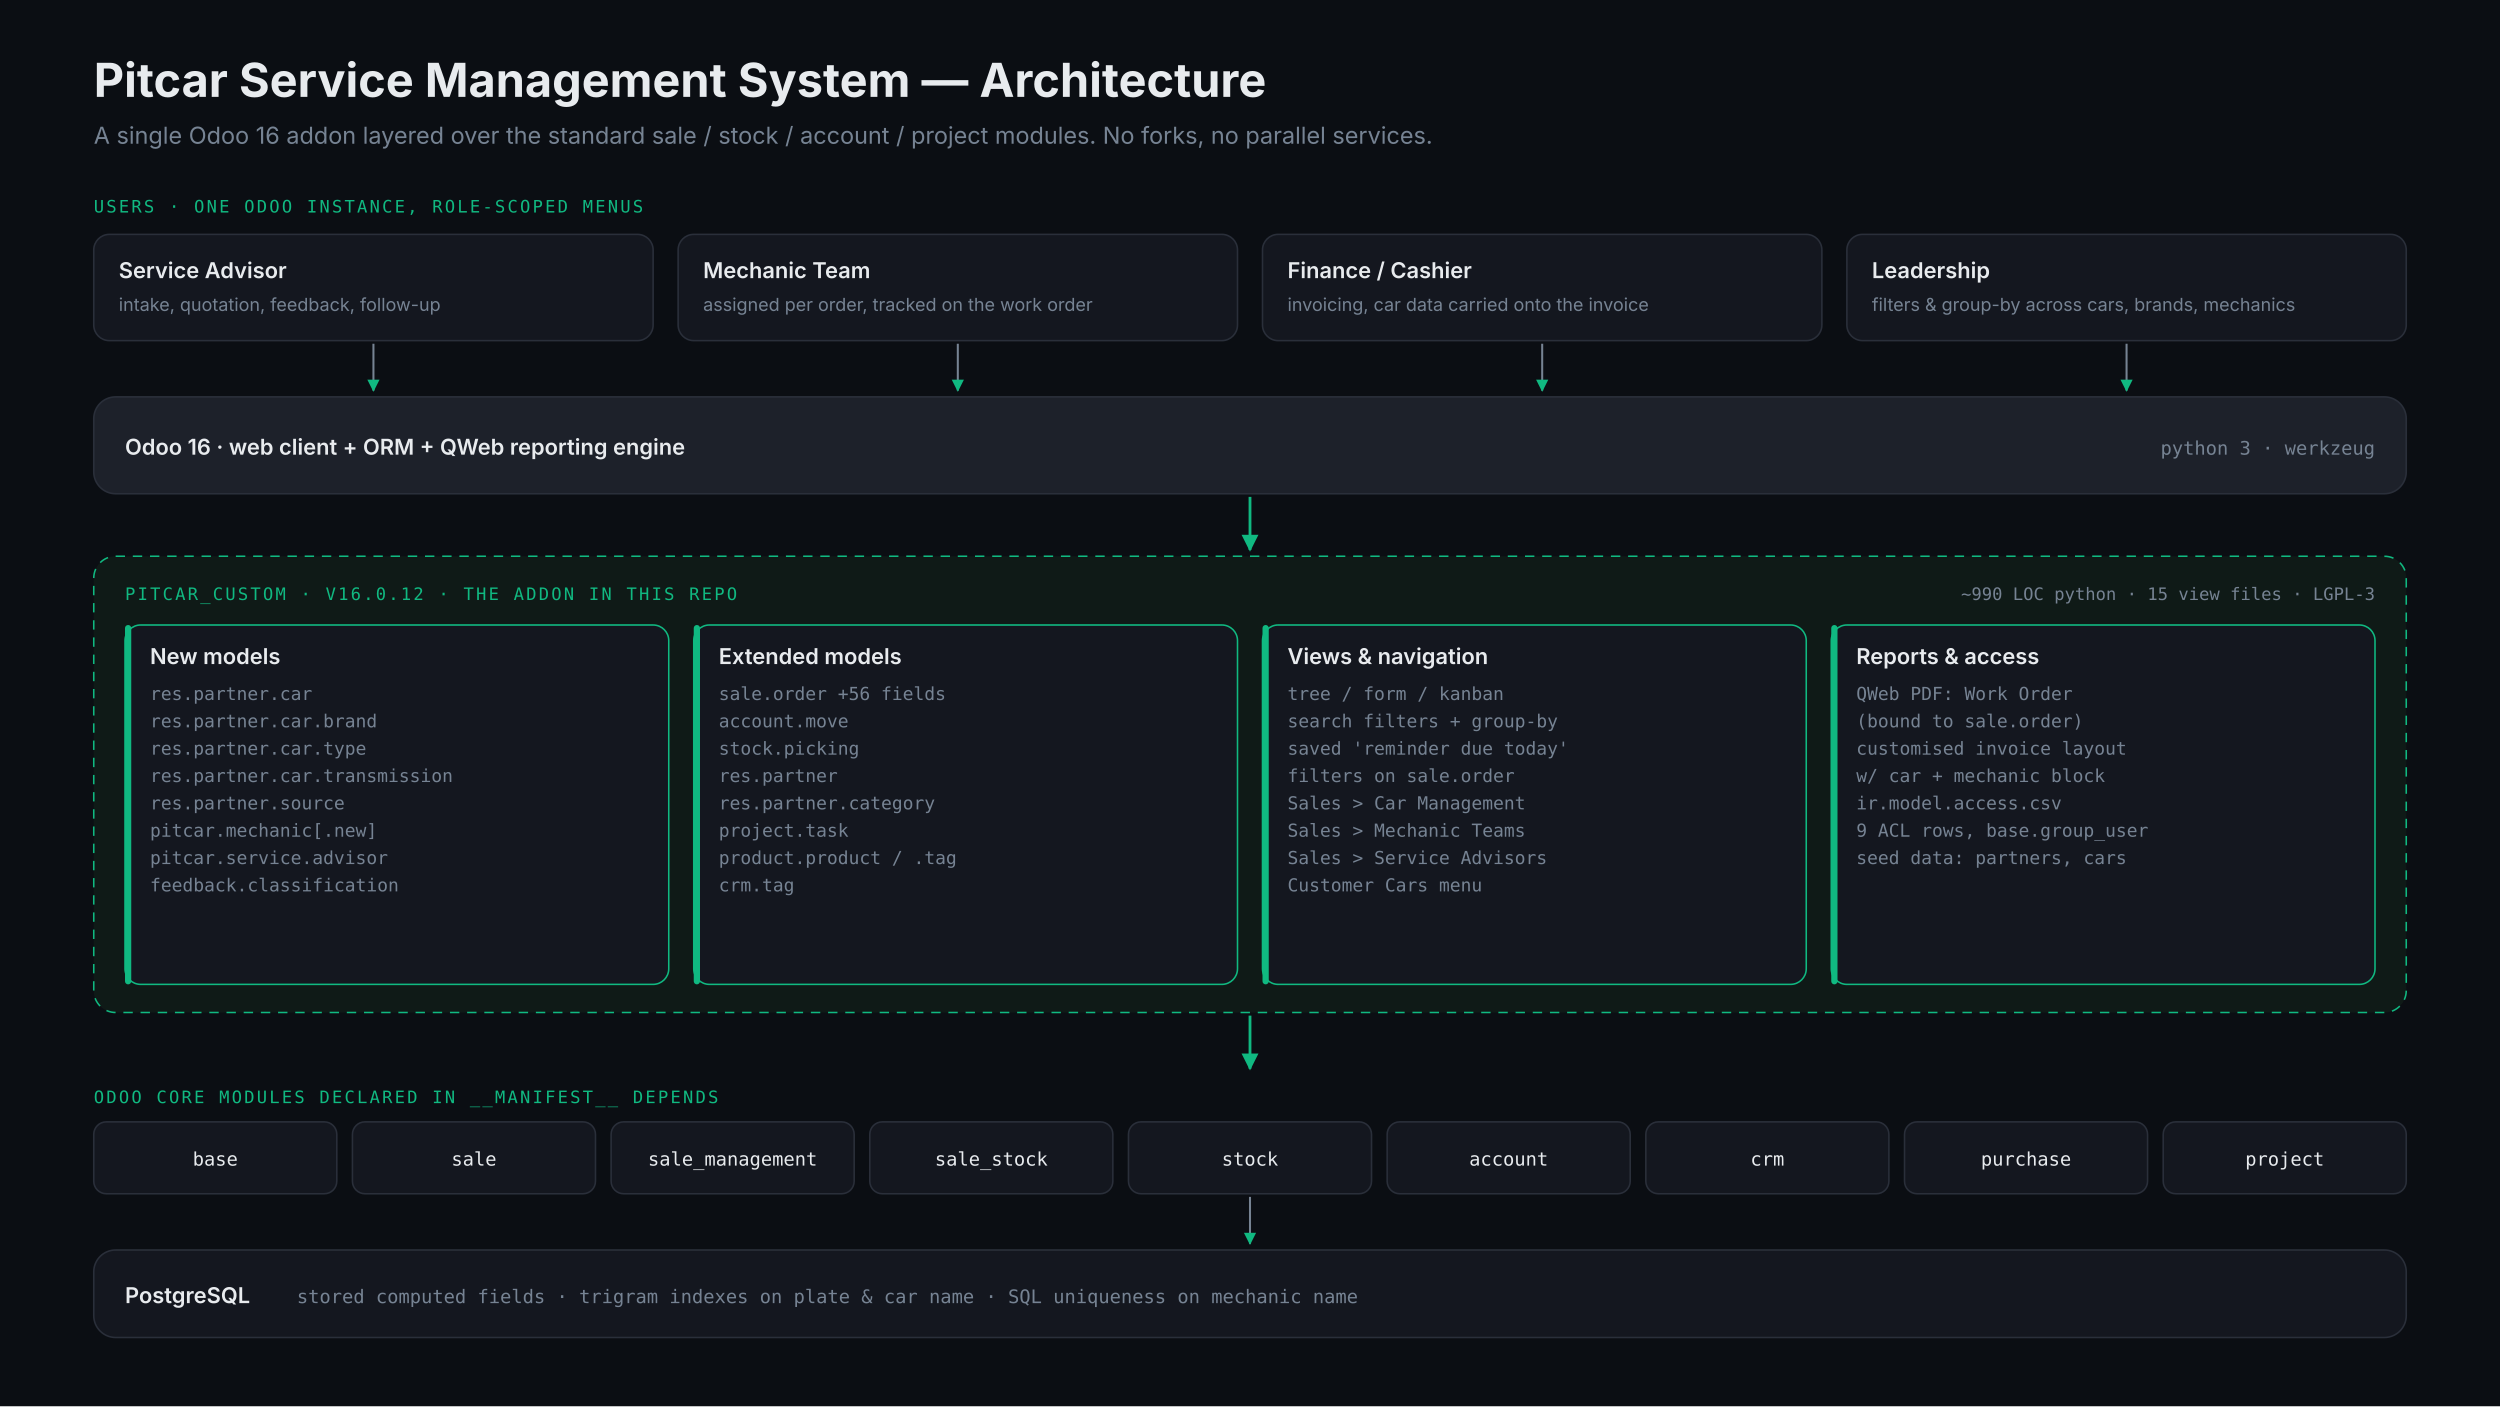
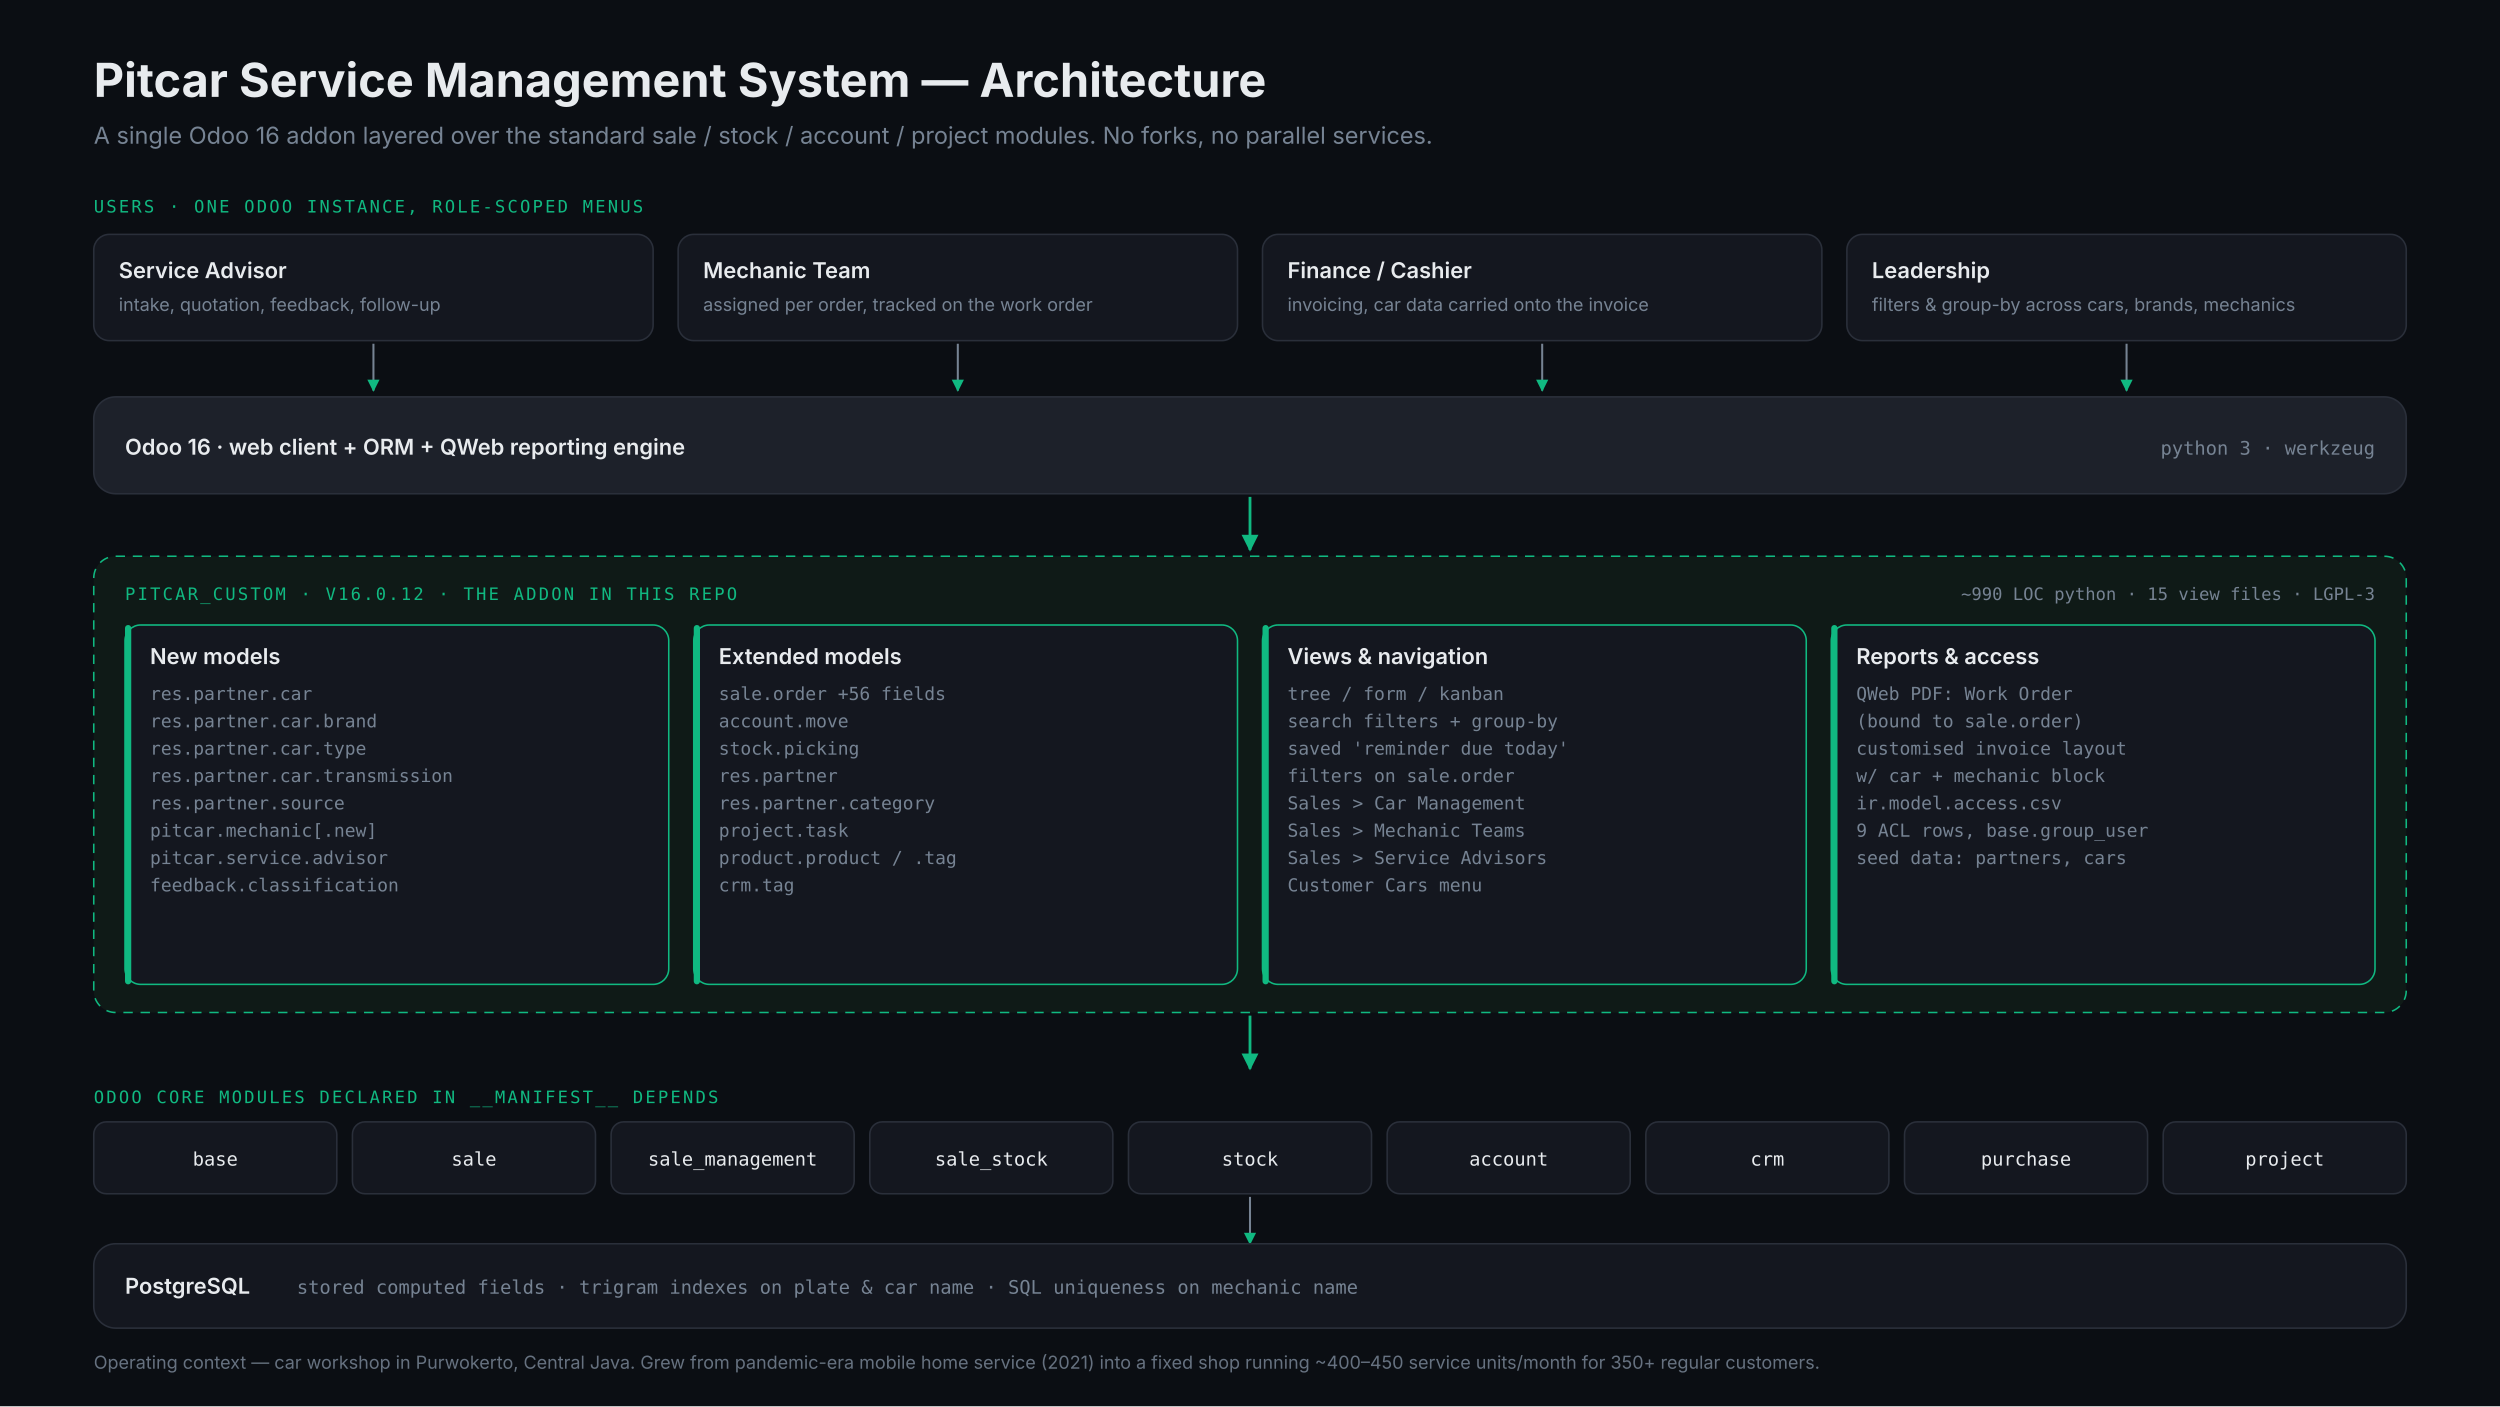
<svg xmlns="http://www.w3.org/2000/svg" width="1600" height="900" viewBox="0 0 1600 900" font-family="-apple-system, BlinkMacSystemFont, 'Segoe UI', Inter, system-ui, sans-serif">
  <defs>
    <marker id="arrow" viewBox="0 0 10 10" refX="9" refY="5" markerWidth="6" markerHeight="6" orient="auto-start-reverse">
      <path d="M 0 0 L 10 5 L 0 10 z" fill="#10b981" />
    </marker>
    <marker id="arrow_dim" viewBox="0 0 10 10" refX="9" refY="5" markerWidth="6" markerHeight="6" orient="auto-start-reverse">
      <path d="M 0 0 L 10 5 L 0 10 z" fill="#768393" />
    </marker>
    <marker id="arrow_info" viewBox="0 0 10 10" refX="9" refY="5" markerWidth="6" markerHeight="6" orient="auto-start-reverse">
      <path d="M 0 0 L 10 5 L 0 10 z" fill="#5b9dd9" />
    </marker>
  </defs>
  <rect width="1600" height="900" fill="#0b0e13" />
  <text x="60" y="62" font-family="-apple-system, BlinkMacSystemFont, 'Segoe UI', Inter, system-ui, sans-serif" font-size="30" fill="#e8ebee" font-weight="700" text-anchor="start" opacity="1.0">Pitcar Service Management System — Architecture</text>
  <text x="60" y="92" font-family="-apple-system, BlinkMacSystemFont, 'Segoe UI', Inter, system-ui, sans-serif" font-size="15" fill="#768393" font-weight="400" text-anchor="start" opacity="1.0">A single Odoo 16 addon layered over the standard sale / stock / account / project modules. No forks, no parallel services.</text>
  <text x="60" y="136" font-family="'JetBrains Mono', 'SF Mono', Menlo, Consolas, monospace" font-size="11" fill="#10b981" font-weight="400" text-anchor="start" opacity="1.0" letter-spacing="1.4">USERS · ONE ODOO INSTANCE, ROLE-SCOPED MENUS</text>
  <rect x="60.0" y="150" width="358.0" height="68" rx="10" fill="#14171f" stroke="#2a2f3a" stroke-width="1" opacity="1.0" />
  <text x="76.0" y="178" font-family="-apple-system, BlinkMacSystemFont, 'Segoe UI', Inter, system-ui, sans-serif" font-size="14" fill="#e8ebee" font-weight="600" text-anchor="start" opacity="1.0">Service Advisor</text>
  <text x="76.0" y="199" font-family="-apple-system, BlinkMacSystemFont, 'Segoe UI', Inter, system-ui, sans-serif" font-size="11.5" fill="#768393" font-weight="400" text-anchor="start" opacity="1.0">intake, quotation, feedback, follow-up</text>
  <rect x="434.0" y="150" width="358.0" height="68" rx="10" fill="#14171f" stroke="#2a2f3a" stroke-width="1" opacity="1.0" />
  <text x="450.0" y="178" font-family="-apple-system, BlinkMacSystemFont, 'Segoe UI', Inter, system-ui, sans-serif" font-size="14" fill="#e8ebee" font-weight="600" text-anchor="start" opacity="1.0">Mechanic Team</text>
  <text x="450.0" y="199" font-family="-apple-system, BlinkMacSystemFont, 'Segoe UI', Inter, system-ui, sans-serif" font-size="11.5" fill="#768393" font-weight="400" text-anchor="start" opacity="1.0">assigned per order, tracked on the work order</text>
  <rect x="808.0" y="150" width="358.0" height="68" rx="10" fill="#14171f" stroke="#2a2f3a" stroke-width="1" opacity="1.0" />
  <text x="824.0" y="178" font-family="-apple-system, BlinkMacSystemFont, 'Segoe UI', Inter, system-ui, sans-serif" font-size="14" fill="#e8ebee" font-weight="600" text-anchor="start" opacity="1.0">Finance / Cashier</text>
  <text x="824.0" y="199" font-family="-apple-system, BlinkMacSystemFont, 'Segoe UI', Inter, system-ui, sans-serif" font-size="11.5" fill="#768393" font-weight="400" text-anchor="start" opacity="1.0">invoicing, car data carried onto the invoice</text>
  <rect x="1182.0" y="150" width="358.0" height="68" rx="10" fill="#14171f" stroke="#2a2f3a" stroke-width="1" opacity="1.0" />
  <text x="1198.0" y="178" font-family="-apple-system, BlinkMacSystemFont, 'Segoe UI', Inter, system-ui, sans-serif" font-size="14" fill="#e8ebee" font-weight="600" text-anchor="start" opacity="1.0">Leadership</text>
  <text x="1198.0" y="199" font-family="-apple-system, BlinkMacSystemFont, 'Segoe UI', Inter, system-ui, sans-serif" font-size="11.5" fill="#768393" font-weight="400" text-anchor="start" opacity="1.0">filters &amp; group-by across cars, brands, mechanics</text>
  <path d="M 239.0 220 L 239.0 250" stroke="#768393" stroke-width="1.3" fill="none" marker-end="url(#arrow)" />
  <path d="M 613.0 220 L 613.0 250" stroke="#768393" stroke-width="1.3" fill="none" marker-end="url(#arrow)" />
  <path d="M 987.0 220 L 987.0 250" stroke="#768393" stroke-width="1.3" fill="none" marker-end="url(#arrow)" />
  <path d="M 1361.0 220 L 1361.0 250" stroke="#768393" stroke-width="1.3" fill="none" marker-end="url(#arrow)" />
  <rect x="60" y="254" width="1480" height="62" rx="14" fill="#1d212a" stroke="#2a2f3a" stroke-width="1" opacity="1.0" />
  <text x="80" y="291" font-family="-apple-system, BlinkMacSystemFont, 'Segoe UI', Inter, system-ui, sans-serif" font-size="14" fill="#e8ebee" font-weight="600" text-anchor="start" opacity="1.0">Odoo 16 · web client + ORM + QWeb reporting engine</text>
  <text x="1520" y="291" font-family="'JetBrains Mono', 'SF Mono', Menlo, Consolas, monospace" font-size="12" fill="#768393" font-weight="400" text-anchor="end" opacity="1.0">python 3 · werkzeug</text>
  <path d="M 800.0 318 L 800.0 352" stroke="#10b981" stroke-width="1.8" fill="none" marker-end="url(#arrow)" />
  <rect x="60" y="356" width="1480" height="292" rx="14" fill="#0f1a17" stroke="#10b981" stroke-width="1" opacity="1.0" stroke-dasharray="6 5" />
  <text x="80" y="384" font-family="'JetBrains Mono', 'SF Mono', Menlo, Consolas, monospace" font-size="11" fill="#10b981" font-weight="400" text-anchor="start" opacity="1.0" letter-spacing="1.4">PITCAR_CUSTOM  ·  V16.0.12  ·  THE ADDON IN THIS REPO</text>
  <text x="1520" y="384" font-family="'JetBrains Mono', 'SF Mono', Menlo, Consolas, monospace" font-size="11" fill="#768393" font-weight="400" text-anchor="end" opacity="1.0">~990 LOC python · 15 view files · LGPL-3</text>
  <rect x="80.0" y="400" width="348.0" height="230" rx="10" fill="#14171f" stroke="#10b981" stroke-width="1" opacity="1.0" />
  <rect x="80.0" y="400" width="4" height="230" rx="2" fill="#10b981" />
  <text x="96.0" y="425" font-family="-apple-system, BlinkMacSystemFont, 'Segoe UI', Inter, system-ui, sans-serif" font-size="14" fill="#e8ebee" font-weight="600" text-anchor="start" opacity="1.0">New models</text>
  <text x="96.0" y="448" font-family="'JetBrains Mono', 'SF Mono', Menlo, Consolas, monospace" font-size="11.5" fill="#768393" font-weight="400" text-anchor="start" opacity="1.0">res.partner.car</text>
  <text x="96.0" y="465.5" font-family="'JetBrains Mono', 'SF Mono', Menlo, Consolas, monospace" font-size="11.5" fill="#768393" font-weight="400" text-anchor="start" opacity="1.0">res.partner.car.brand</text>
  <text x="96.0" y="483.0" font-family="'JetBrains Mono', 'SF Mono', Menlo, Consolas, monospace" font-size="11.5" fill="#768393" font-weight="400" text-anchor="start" opacity="1.0">res.partner.car.type</text>
  <text x="96.0" y="500.5" font-family="'JetBrains Mono', 'SF Mono', Menlo, Consolas, monospace" font-size="11.5" fill="#768393" font-weight="400" text-anchor="start" opacity="1.0">res.partner.car.transmission</text>
  <text x="96.0" y="518.0" font-family="'JetBrains Mono', 'SF Mono', Menlo, Consolas, monospace" font-size="11.5" fill="#768393" font-weight="400" text-anchor="start" opacity="1.0">res.partner.source</text>
  <text x="96.0" y="535.5" font-family="'JetBrains Mono', 'SF Mono', Menlo, Consolas, monospace" font-size="11.5" fill="#768393" font-weight="400" text-anchor="start" opacity="1.0">pitcar.mechanic[.new]</text>
  <text x="96.0" y="553.0" font-family="'JetBrains Mono', 'SF Mono', Menlo, Consolas, monospace" font-size="11.5" fill="#768393" font-weight="400" text-anchor="start" opacity="1.0">pitcar.service.advisor</text>
  <text x="96.0" y="570.5" font-family="'JetBrains Mono', 'SF Mono', Menlo, Consolas, monospace" font-size="11.5" fill="#768393" font-weight="400" text-anchor="start" opacity="1.0">feedback.classification</text>
  <rect x="444.0" y="400" width="348.0" height="230" rx="10" fill="#14171f" stroke="#10b981" stroke-width="1" opacity="1.0" />
  <rect x="444.0" y="400" width="4" height="230" rx="2" fill="#10b981" />
  <text x="460.0" y="425" font-family="-apple-system, BlinkMacSystemFont, 'Segoe UI', Inter, system-ui, sans-serif" font-size="14" fill="#e8ebee" font-weight="600" text-anchor="start" opacity="1.0">Extended models</text>
  <text x="460.0" y="448" font-family="'JetBrains Mono', 'SF Mono', Menlo, Consolas, monospace" font-size="11.5" fill="#768393" font-weight="400" text-anchor="start" opacity="1.0">sale.order      +56 fields</text>
  <text x="460.0" y="465.5" font-family="'JetBrains Mono', 'SF Mono', Menlo, Consolas, monospace" font-size="11.5" fill="#768393" font-weight="400" text-anchor="start" opacity="1.0">account.move</text>
  <text x="460.0" y="483.0" font-family="'JetBrains Mono', 'SF Mono', Menlo, Consolas, monospace" font-size="11.5" fill="#768393" font-weight="400" text-anchor="start" opacity="1.0">stock.picking</text>
  <text x="460.0" y="500.5" font-family="'JetBrains Mono', 'SF Mono', Menlo, Consolas, monospace" font-size="11.5" fill="#768393" font-weight="400" text-anchor="start" opacity="1.0">res.partner</text>
  <text x="460.0" y="518.0" font-family="'JetBrains Mono', 'SF Mono', Menlo, Consolas, monospace" font-size="11.5" fill="#768393" font-weight="400" text-anchor="start" opacity="1.0">res.partner.category</text>
  <text x="460.0" y="535.5" font-family="'JetBrains Mono', 'SF Mono', Menlo, Consolas, monospace" font-size="11.5" fill="#768393" font-weight="400" text-anchor="start" opacity="1.0">project.task</text>
  <text x="460.0" y="553.0" font-family="'JetBrains Mono', 'SF Mono', Menlo, Consolas, monospace" font-size="11.5" fill="#768393" font-weight="400" text-anchor="start" opacity="1.0">product.product / .tag</text>
  <text x="460.0" y="570.5" font-family="'JetBrains Mono', 'SF Mono', Menlo, Consolas, monospace" font-size="11.5" fill="#768393" font-weight="400" text-anchor="start" opacity="1.0">crm.tag</text>
  <rect x="808.0" y="400" width="348.0" height="230" rx="10" fill="#14171f" stroke="#10b981" stroke-width="1" opacity="1.0" />
  <rect x="808.0" y="400" width="4" height="230" rx="2" fill="#10b981" />
  <text x="824.0" y="425" font-family="-apple-system, BlinkMacSystemFont, 'Segoe UI', Inter, system-ui, sans-serif" font-size="14" fill="#e8ebee" font-weight="600" text-anchor="start" opacity="1.0">Views &amp; navigation</text>
  <text x="824.0" y="448" font-family="'JetBrains Mono', 'SF Mono', Menlo, Consolas, monospace" font-size="11.5" fill="#768393" font-weight="400" text-anchor="start" opacity="1.0">tree / form / kanban</text>
  <text x="824.0" y="465.5" font-family="'JetBrains Mono', 'SF Mono', Menlo, Consolas, monospace" font-size="11.5" fill="#768393" font-weight="400" text-anchor="start" opacity="1.0">search filters + group-by</text>
  <text x="824.0" y="483.0" font-family="'JetBrains Mono', 'SF Mono', Menlo, Consolas, monospace" font-size="11.5" fill="#768393" font-weight="400" text-anchor="start" opacity="1.0">saved 'reminder due today'</text>
  <text x="824.0" y="500.5" font-family="'JetBrains Mono', 'SF Mono', Menlo, Consolas, monospace" font-size="11.5" fill="#768393" font-weight="400" text-anchor="start" opacity="1.0">  filters on sale.order</text>
  <text x="824.0" y="518.0" font-family="'JetBrains Mono', 'SF Mono', Menlo, Consolas, monospace" font-size="11.5" fill="#768393" font-weight="400" text-anchor="start" opacity="1.0">Sales &gt; Car Management</text>
  <text x="824.0" y="535.5" font-family="'JetBrains Mono', 'SF Mono', Menlo, Consolas, monospace" font-size="11.5" fill="#768393" font-weight="400" text-anchor="start" opacity="1.0">Sales &gt; Mechanic Teams</text>
  <text x="824.0" y="553.0" font-family="'JetBrains Mono', 'SF Mono', Menlo, Consolas, monospace" font-size="11.5" fill="#768393" font-weight="400" text-anchor="start" opacity="1.0">Sales &gt; Service Advisors</text>
  <text x="824.0" y="570.5" font-family="'JetBrains Mono', 'SF Mono', Menlo, Consolas, monospace" font-size="11.5" fill="#768393" font-weight="400" text-anchor="start" opacity="1.0">Customer Cars menu</text>
  <rect x="1172.0" y="400" width="348.0" height="230" rx="10" fill="#14171f" stroke="#10b981" stroke-width="1" opacity="1.0" />
  <rect x="1172.0" y="400" width="4" height="230" rx="2" fill="#10b981" />
  <text x="1188.0" y="425" font-family="-apple-system, BlinkMacSystemFont, 'Segoe UI', Inter, system-ui, sans-serif" font-size="14" fill="#e8ebee" font-weight="600" text-anchor="start" opacity="1.0">Reports &amp; access</text>
  <text x="1188.0" y="448" font-family="'JetBrains Mono', 'SF Mono', Menlo, Consolas, monospace" font-size="11.5" fill="#768393" font-weight="400" text-anchor="start" opacity="1.0">QWeb PDF: Work Order</text>
  <text x="1188.0" y="465.5" font-family="'JetBrains Mono', 'SF Mono', Menlo, Consolas, monospace" font-size="11.5" fill="#768393" font-weight="400" text-anchor="start" opacity="1.0">  (bound to sale.order)</text>
  <text x="1188.0" y="483.0" font-family="'JetBrains Mono', 'SF Mono', Menlo, Consolas, monospace" font-size="11.5" fill="#768393" font-weight="400" text-anchor="start" opacity="1.0">customised invoice layout</text>
  <text x="1188.0" y="500.5" font-family="'JetBrains Mono', 'SF Mono', Menlo, Consolas, monospace" font-size="11.5" fill="#768393" font-weight="400" text-anchor="start" opacity="1.0">  w/ car + mechanic block</text>
  <text x="1188.0" y="518.0" font-family="'JetBrains Mono', 'SF Mono', Menlo, Consolas, monospace" font-size="11.5" fill="#768393" font-weight="400" text-anchor="start" opacity="1.0">ir.model.access.csv</text>
  <text x="1188.0" y="535.5" font-family="'JetBrains Mono', 'SF Mono', Menlo, Consolas, monospace" font-size="11.5" fill="#768393" font-weight="400" text-anchor="start" opacity="1.0">  9 ACL rows, base.group_user</text>
  <text x="1188.0" y="553.0" font-family="'JetBrains Mono', 'SF Mono', Menlo, Consolas, monospace" font-size="11.5" fill="#768393" font-weight="400" text-anchor="start" opacity="1.0">seed data: partners, cars</text>
  <path d="M 800.0 650 L 800.0 684" stroke="#10b981" stroke-width="1.8" fill="none" marker-end="url(#arrow)" />
  <text x="60" y="706" font-family="'JetBrains Mono', 'SF Mono', Menlo, Consolas, monospace" font-size="11" fill="#10b981" font-weight="400" text-anchor="start" opacity="1.0" letter-spacing="1.4">ODOO CORE MODULES DECLARED IN __MANIFEST__ DEPENDS</text>
  <rect x="60.0" y="718" width="155.556" height="46" rx="8" fill="#14171f" stroke="#2a2f3a" stroke-width="1" opacity="1.0" />
  <text x="137.778" y="746" font-family="'JetBrains Mono', 'SF Mono', Menlo, Consolas, monospace" font-size="12" fill="#e8ebee" font-weight="400" text-anchor="middle" opacity="1.0">base</text>
  <rect x="225.556" y="718" width="155.556" height="46" rx="8" fill="#14171f" stroke="#2a2f3a" stroke-width="1" opacity="1.0" />
  <text x="303.333" y="746" font-family="'JetBrains Mono', 'SF Mono', Menlo, Consolas, monospace" font-size="12" fill="#e8ebee" font-weight="400" text-anchor="middle" opacity="1.0">sale</text>
  <rect x="391.111" y="718" width="155.556" height="46" rx="8" fill="#14171f" stroke="#2a2f3a" stroke-width="1" opacity="1.0" />
  <text x="468.889" y="746" font-family="'JetBrains Mono', 'SF Mono', Menlo, Consolas, monospace" font-size="12" fill="#e8ebee" font-weight="400" text-anchor="middle" opacity="1.0">sale_management</text>
  <rect x="556.667" y="718" width="155.556" height="46" rx="8" fill="#14171f" stroke="#2a2f3a" stroke-width="1" opacity="1.0" />
  <text x="634.444" y="746" font-family="'JetBrains Mono', 'SF Mono', Menlo, Consolas, monospace" font-size="12" fill="#e8ebee" font-weight="400" text-anchor="middle" opacity="1.0">sale_stock</text>
  <rect x="722.222" y="718" width="155.556" height="46" rx="8" fill="#14171f" stroke="#2a2f3a" stroke-width="1" opacity="1.0" />
  <text x="800.0" y="746" font-family="'JetBrains Mono', 'SF Mono', Menlo, Consolas, monospace" font-size="12" fill="#e8ebee" font-weight="400" text-anchor="middle" opacity="1.0">stock</text>
  <rect x="887.778" y="718" width="155.556" height="46" rx="8" fill="#14171f" stroke="#2a2f3a" stroke-width="1" opacity="1.0" />
  <text x="965.556" y="746" font-family="'JetBrains Mono', 'SF Mono', Menlo, Consolas, monospace" font-size="12" fill="#e8ebee" font-weight="400" text-anchor="middle" opacity="1.0">account</text>
  <rect x="1053.333" y="718" width="155.556" height="46" rx="8" fill="#14171f" stroke="#2a2f3a" stroke-width="1" opacity="1.0" />
  <text x="1131.111" y="746" font-family="'JetBrains Mono', 'SF Mono', Menlo, Consolas, monospace" font-size="12" fill="#e8ebee" font-weight="400" text-anchor="middle" opacity="1.0">crm</text>
  <rect x="1218.889" y="718" width="155.556" height="46" rx="8" fill="#14171f" stroke="#2a2f3a" stroke-width="1" opacity="1.0" />
  <text x="1296.667" y="746" font-family="'JetBrains Mono', 'SF Mono', Menlo, Consolas, monospace" font-size="12" fill="#e8ebee" font-weight="400" text-anchor="middle" opacity="1.0">purchase</text>
  <rect x="1384.444" y="718" width="155.556" height="46" rx="8" fill="#14171f" stroke="#2a2f3a" stroke-width="1" opacity="1.0" />
  <text x="1462.222" y="746" font-family="'JetBrains Mono', 'SF Mono', Menlo, Consolas, monospace" font-size="12" fill="#e8ebee" font-weight="400" text-anchor="middle" opacity="1.0">project</text>
  <path d="M 800.0 766 L 800.0 796" stroke="#768393" stroke-width="1.3" fill="none" marker-end="url(#arrow)" />
-   <rect x="60" y="800" width="1480" height="56" rx="14" fill="#14171f" stroke="#2a2f3a" stroke-width="1" opacity="1.0" />
-   <text x="80" y="834" font-family="-apple-system, BlinkMacSystemFont, 'Segoe UI', Inter, system-ui, sans-serif" font-size="14" fill="#e8ebee" font-weight="600" text-anchor="start" opacity="1.0">PostgreSQL</text>
-   <text x="190" y="834" font-family="'JetBrains Mono', 'SF Mono', Menlo, Consolas, monospace" font-size="12" fill="#768393" font-weight="400" text-anchor="start" opacity="1.0">stored computed fields · trigram indexes on plate &amp; car name · SQL uniqueness on mechanic name</text>
+   <rect x="60" y="796" width="1480" height="54" rx="14" fill="#14171f" stroke="#2a2f3a" stroke-width="1" opacity="1.0" />
+   <text x="80" y="828" font-family="-apple-system, BlinkMacSystemFont, 'Segoe UI', Inter, system-ui, sans-serif" font-size="14" fill="#e8ebee" font-weight="600" text-anchor="start" opacity="1.0">PostgreSQL</text>
+   <text x="190" y="828" font-family="'JetBrains Mono', 'SF Mono', Menlo, Consolas, monospace" font-size="12" fill="#768393" font-weight="400" text-anchor="start" opacity="1.0">stored computed fields · trigram indexes on plate &amp; car name · SQL uniqueness on mechanic name</text>
+   <text x="60" y="876" font-family="-apple-system, BlinkMacSystemFont, 'Segoe UI', Inter, system-ui, sans-serif" font-size="11.5" fill="#768393" font-weight="400" text-anchor="start" opacity="0.85">Operating context — car workshop in Purwokerto, Central Java. Grew from pandemic-era mobile home service (2021) into a fixed shop running ~400–450 service units/month for 350+ regular customers.</text>
</svg>
